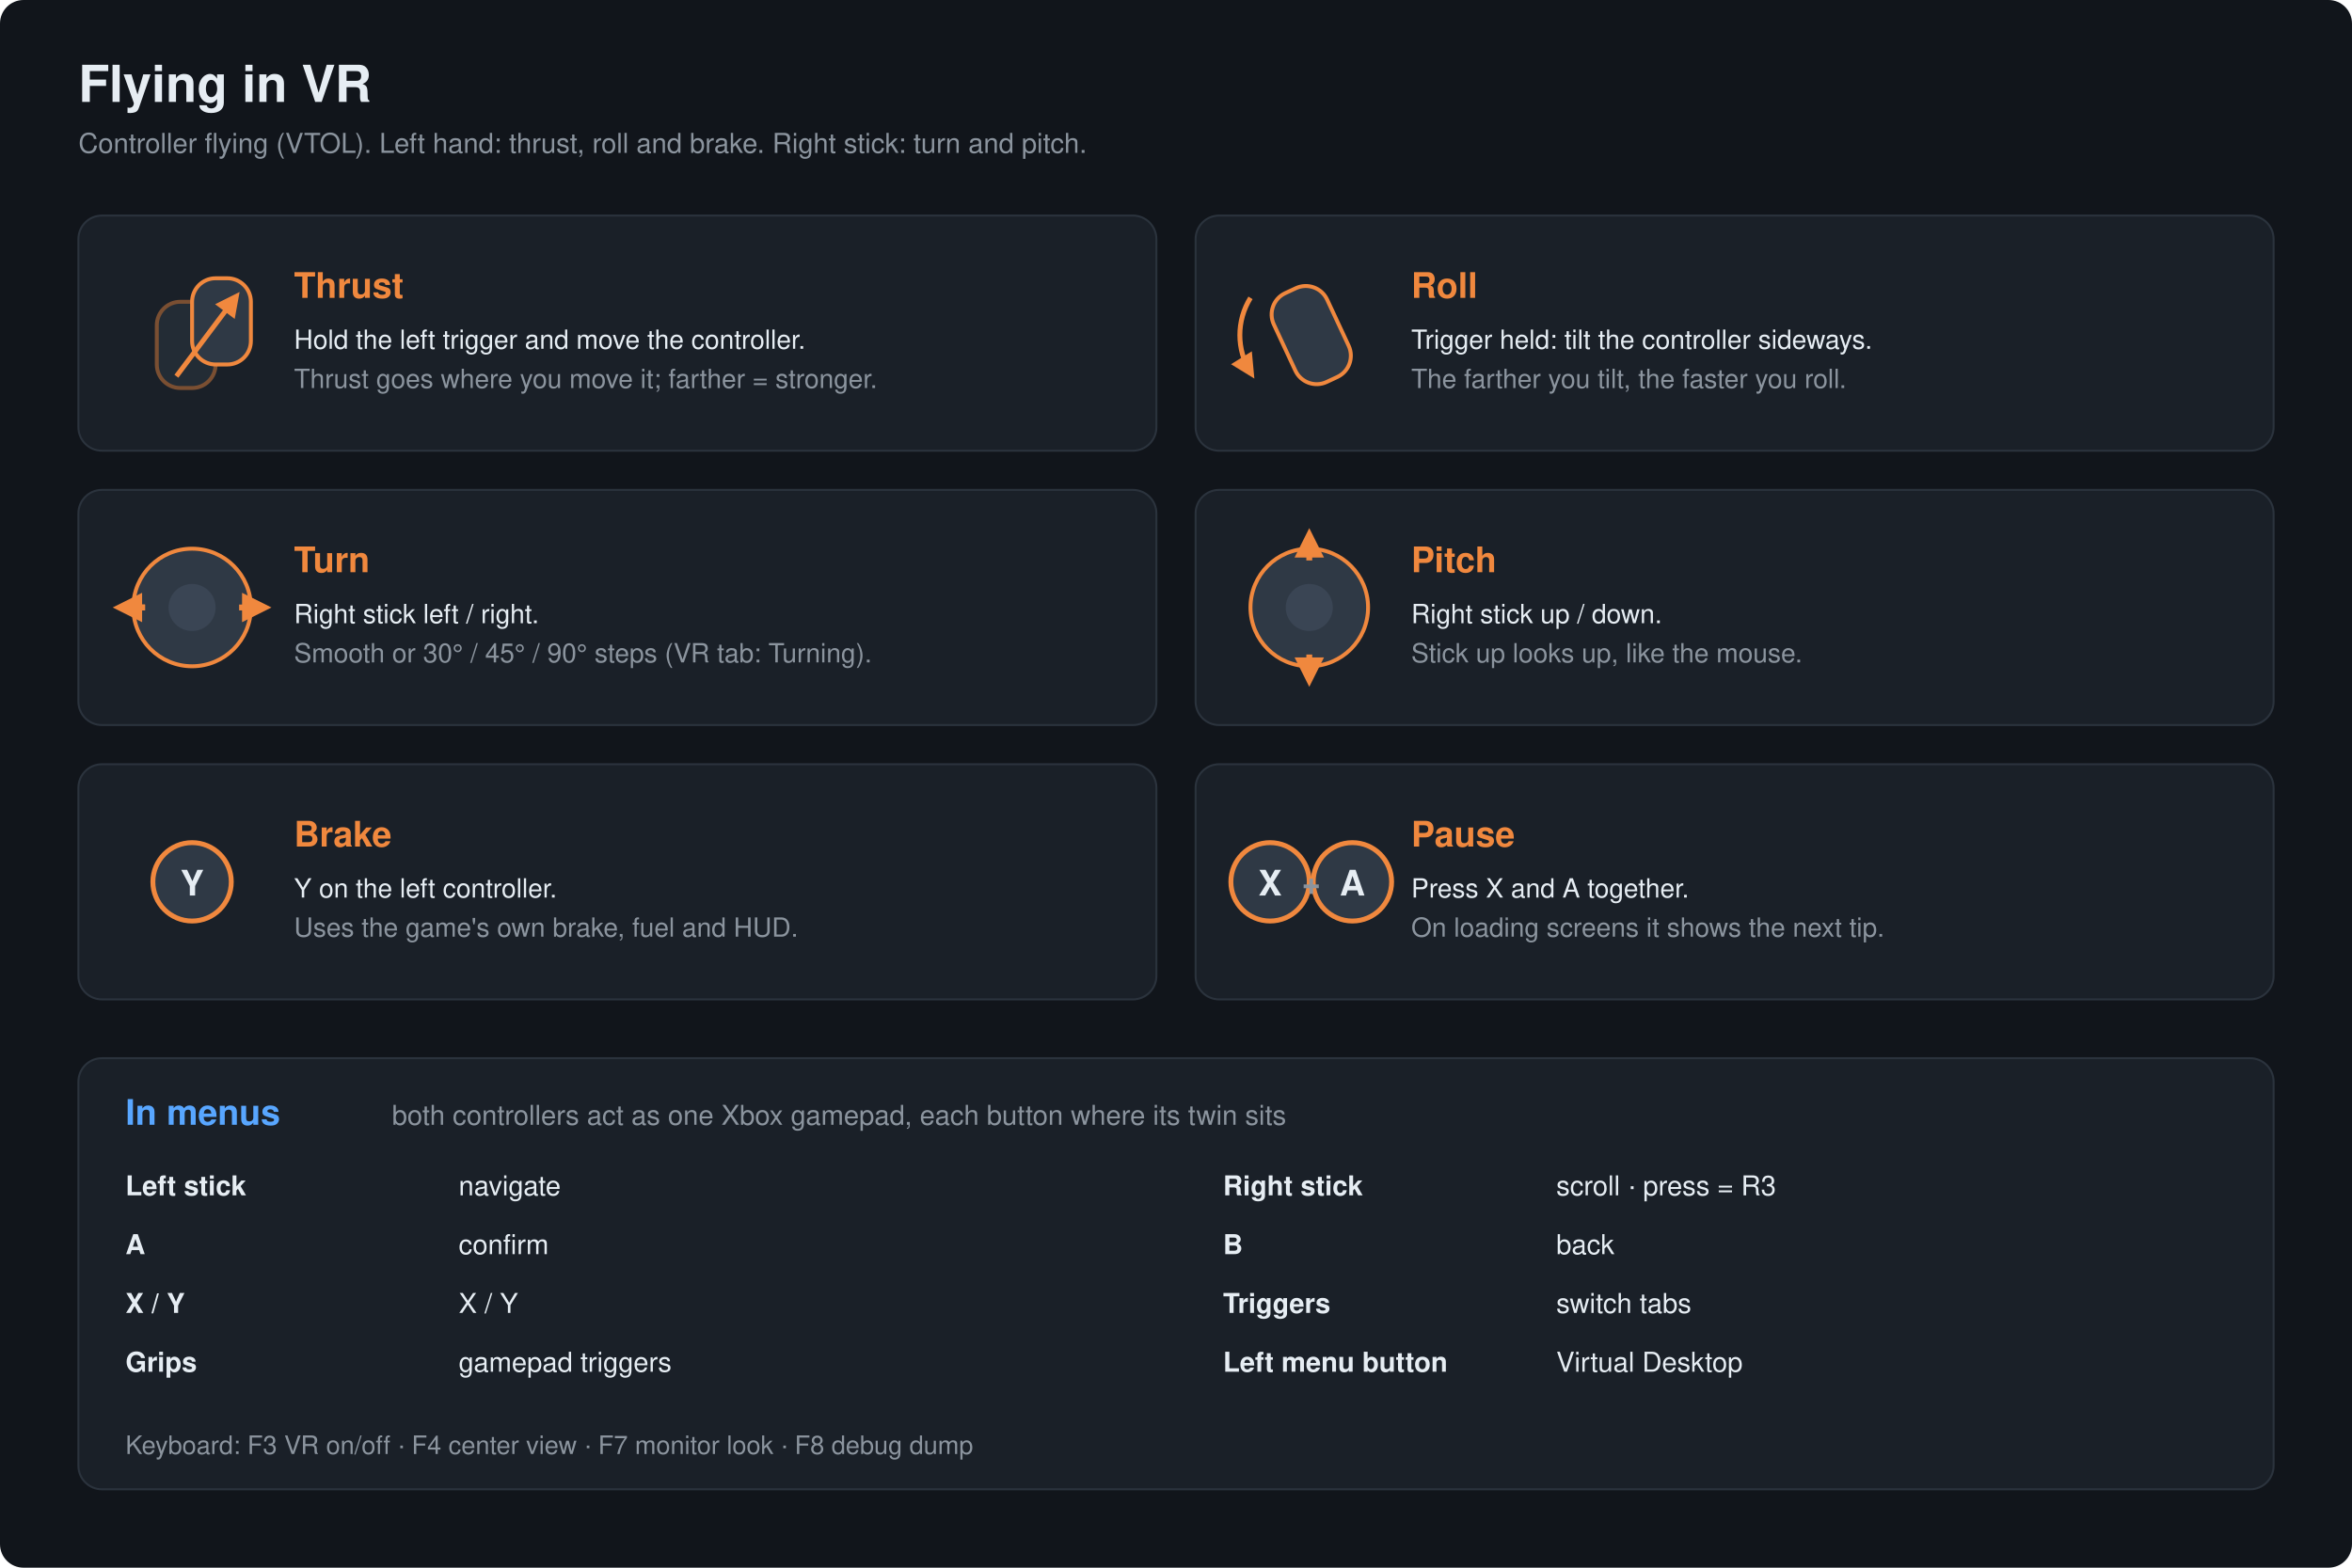
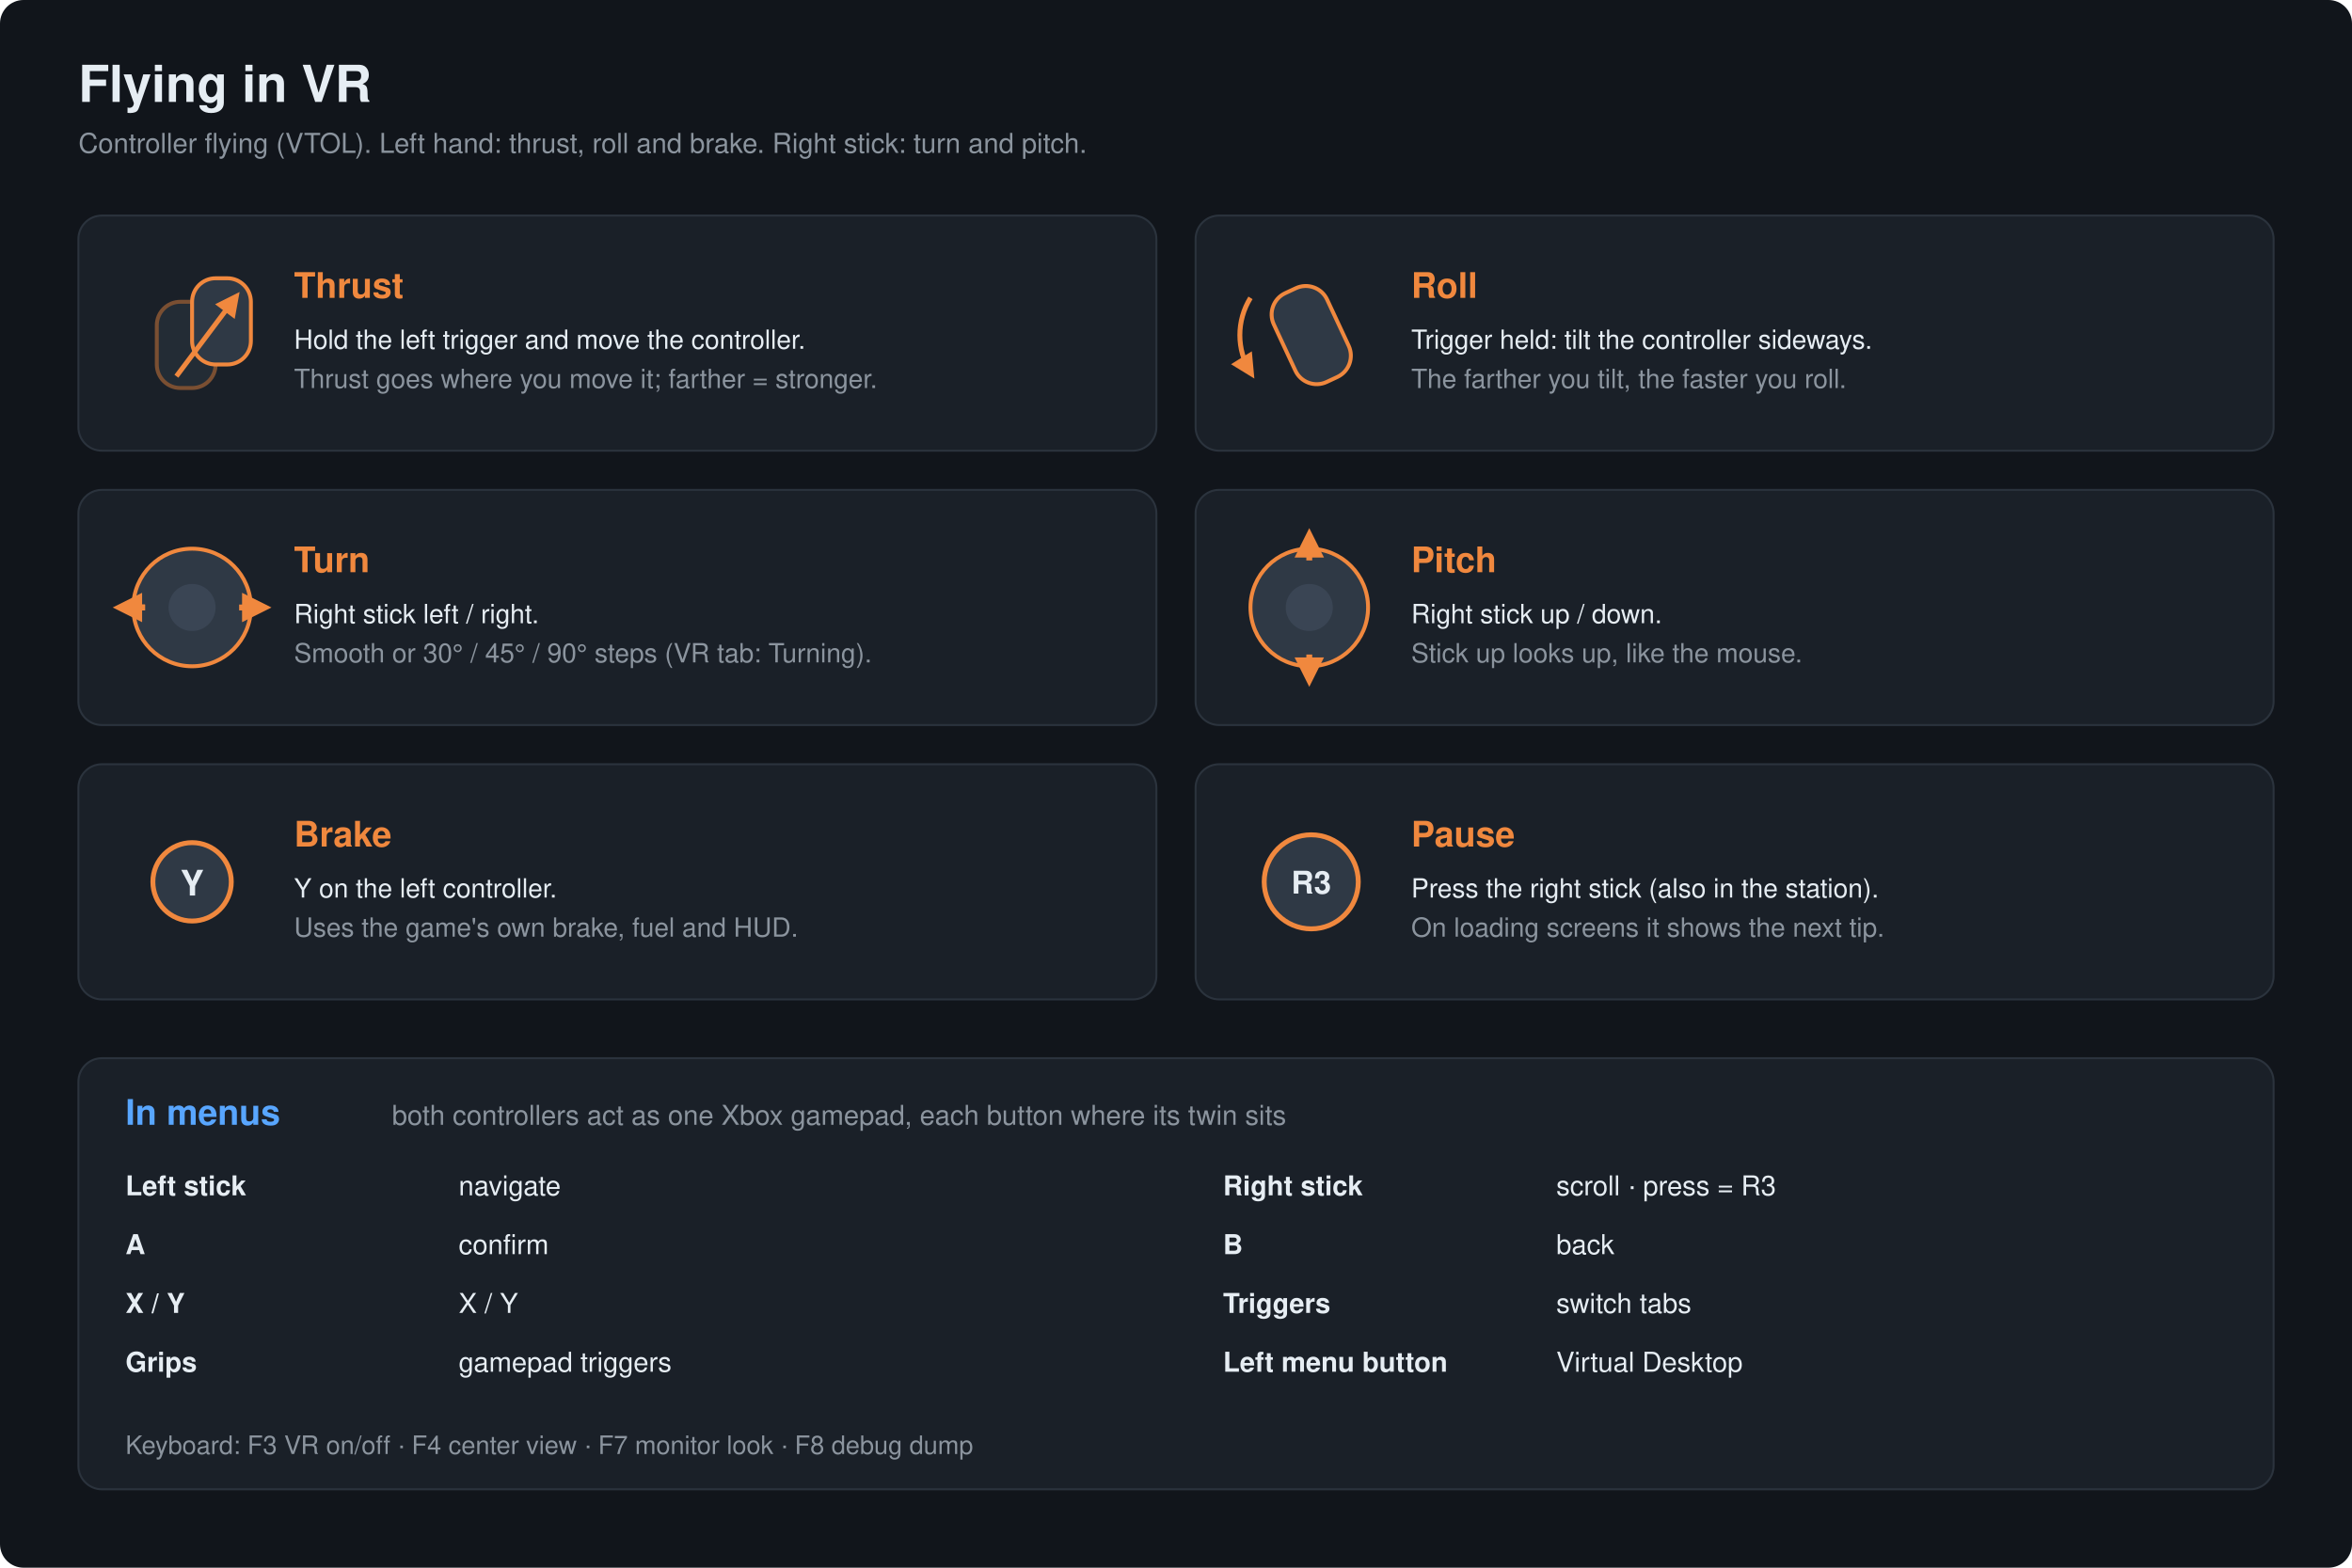
<svg xmlns="http://www.w3.org/2000/svg" width="1200" height="800" viewBox="0 0 1200 800" role="img" aria-label="ShipbreakerVR flying controls">
  <rect width="1200" height="800" rx="12" fill="#11151b" />
  <defs>
    <marker id="ah" viewBox="0 0 10 10" refX="7" refY="5" markerWidth="5" markerHeight="5" orient="auto-start-reverse">
      <path d="M0 0 L10 5 L0 10 z" fill="#f0883e" />
    </marker>
  </defs>
  <text x="40" y="52" font-size="26" fill="#e6edf3" font-weight="bold" text-anchor="start" font-family="Segoe UI, Helvetica, Arial, sans-serif">Flying in VR</text>
  <text x="40" y="78" font-size="14" fill="#8b949e" font-weight="normal" text-anchor="start" font-family="Segoe UI, Helvetica, Arial, sans-serif">Controller flying (VTOL). Left hand: thrust, roll and brake. Right stick: turn and pitch.</text>
  <rect x="40" y="110" width="550" height="120" rx="12" fill="#1a2028" stroke="#2b333d" />
  <g transform="translate(60,132)">
    <rect x="20" y="22" width="30" height="44" rx="12" fill="#2f3945" stroke="#f0883e" stroke-width="2" opacity=".45" />
    <rect x="38" y="10" width="30" height="44" rx="12" fill="#2f3945" stroke="#f0883e" stroke-width="2" />
    <path d="M30 60 L60 20" stroke="#f0883e" stroke-width="2.5" marker-end="url(#ah)" />
  </g>
  <text x="150" y="152" font-size="18" fill="#f0883e" font-weight="bold" text-anchor="start" font-family="Segoe UI, Helvetica, Arial, sans-serif">Thrust</text>
  <text x="150" y="178" font-size="13.5" fill="#e6edf3" font-weight="normal" text-anchor="start" font-family="Segoe UI, Helvetica, Arial, sans-serif">Hold the left trigger and move the controller.</text>
  <text x="150" y="198" font-size="13.5" fill="#8b949e" font-weight="normal" text-anchor="start" font-family="Segoe UI, Helvetica, Arial, sans-serif">Thrust goes where you move it; farther = stronger.</text>
  <rect x="610" y="110" width="550" height="120" rx="12" fill="#1a2028" stroke="#2b333d" />
  <g transform="translate(630,132)">
    <rect x="24" y="14" width="30" height="50" rx="12" fill="#2f3945" stroke="#f0883e" stroke-width="2" transform="rotate(-25 39 39)" />
    <path d="M8 20 A36 36 0 0 0 8 58" stroke="#f0883e" stroke-width="2.5" fill="none" marker-end="url(#ah)" />
  </g>
  <text x="720" y="152" font-size="18" fill="#f0883e" font-weight="bold" text-anchor="start" font-family="Segoe UI, Helvetica, Arial, sans-serif">Roll</text>
  <text x="720" y="178" font-size="13.5" fill="#e6edf3" font-weight="normal" text-anchor="start" font-family="Segoe UI, Helvetica, Arial, sans-serif">Trigger held: tilt the controller sideways.</text>
  <text x="720" y="198" font-size="13.5" fill="#8b949e" font-weight="normal" text-anchor="start" font-family="Segoe UI, Helvetica, Arial, sans-serif">The farther you tilt, the faster you roll.</text>
  <rect x="40" y="250" width="550" height="120" rx="12" fill="#1a2028" stroke="#2b333d" />
  <g transform="translate(60,272)">
    <circle cx="38" cy="38" r="30" fill="#2f3945" stroke="#f0883e" stroke-width="2" />
    <circle cx="38" cy="38" r="12" fill="#3a4554" />
    <path d="M14 38 H2 M62 38 H74" stroke="#f0883e" stroke-width="3" marker-end="url(#ah)" />
    <path d="M14 38 L2 38" stroke="#f0883e" stroke-width="3" marker-end="url(#ah)" />
  </g>
  <text x="150" y="292" font-size="18" fill="#f0883e" font-weight="bold" text-anchor="start" font-family="Segoe UI, Helvetica, Arial, sans-serif">Turn</text>
  <text x="150" y="318" font-size="13.5" fill="#e6edf3" font-weight="normal" text-anchor="start" font-family="Segoe UI, Helvetica, Arial, sans-serif">Right stick left / right.</text>
  <text x="150" y="338" font-size="13.5" fill="#8b949e" font-weight="normal" text-anchor="start" font-family="Segoe UI, Helvetica, Arial, sans-serif">Smooth or 30° / 45° / 90° steps (VR tab: Turning).</text>
  <rect x="610" y="250" width="550" height="120" rx="12" fill="#1a2028" stroke="#2b333d" />
  <g transform="translate(630,272)">
    <circle cx="38" cy="38" r="30" fill="#2f3945" stroke="#f0883e" stroke-width="2" />
    <circle cx="38" cy="38" r="12" fill="#3a4554" />
    <path d="M38 14 V2" stroke="#f0883e" stroke-width="3" marker-end="url(#ah)" />
    <path d="M38 62 V74" stroke="#f0883e" stroke-width="3" marker-end="url(#ah)" />
  </g>
  <text x="720" y="292" font-size="18" fill="#f0883e" font-weight="bold" text-anchor="start" font-family="Segoe UI, Helvetica, Arial, sans-serif">Pitch</text>
  <text x="720" y="318" font-size="13.5" fill="#e6edf3" font-weight="normal" text-anchor="start" font-family="Segoe UI, Helvetica, Arial, sans-serif">Right stick up / down.</text>
  <text x="720" y="338" font-size="13.5" fill="#8b949e" font-weight="normal" text-anchor="start" font-family="Segoe UI, Helvetica, Arial, sans-serif">Stick up looks up, like the mouse.</text>
  <rect x="40" y="390" width="550" height="120" rx="12" fill="#1a2028" stroke="#2b333d" />
  <g transform="translate(60,412)">
    <circle cx="38" cy="38" r="20" fill="#2f3945" stroke="#f0883e" stroke-width="2.5" />
    <text x="38" y="45" font-size="18" fill="#e6edf3" font-weight="bold" text-anchor="middle" font-family="Segoe UI, Helvetica, Arial, sans-serif">Y</text>
  </g>
  <text x="150" y="432" font-size="18" fill="#f0883e" font-weight="bold" text-anchor="start" font-family="Segoe UI, Helvetica, Arial, sans-serif">Brake</text>
  <text x="150" y="458" font-size="13.5" fill="#e6edf3" font-weight="normal" text-anchor="start" font-family="Segoe UI, Helvetica, Arial, sans-serif">Y on the left controller.</text>
  <text x="150" y="478" font-size="13.5" fill="#8b949e" font-weight="normal" text-anchor="start" font-family="Segoe UI, Helvetica, Arial, sans-serif">Uses the game's own brake, fuel and HUD.</text>
  <rect x="610" y="390" width="550" height="120" rx="12" fill="#1a2028" stroke="#2b333d" />
  <g transform="translate(630,412)">
-     <circle cx="18" cy="38" r="20" fill="#2f3945" stroke="#f0883e" stroke-width="2.5" />
-     <text x="18" y="45" font-size="18" fill="#e6edf3" font-weight="bold" text-anchor="middle" font-family="Segoe UI, Helvetica, Arial, sans-serif">X</text>
-     <circle cx="60" cy="38" r="20" fill="#2f3945" stroke="#f0883e" stroke-width="2.5" />
-     <text x="60" y="45" font-size="18" fill="#e6edf3" font-weight="bold" text-anchor="middle" font-family="Segoe UI, Helvetica, Arial, sans-serif">A</text>
-     <text x="39" y="44" font-size="16" fill="#8b949e" font-weight="bold" text-anchor="middle" font-family="Segoe UI, Helvetica, Arial, sans-serif">+</text>
+     <circle cx="39" cy="38" r="24" fill="#2f3945" stroke="#f0883e" stroke-width="2.5" />
+     <text x="39" y="44" font-size="16" fill="#e6edf3" font-weight="bold" text-anchor="middle" font-family="Segoe UI, Helvetica, Arial, sans-serif">R3</text>
  </g>
  <text x="720" y="432" font-size="18" fill="#f0883e" font-weight="bold" text-anchor="start" font-family="Segoe UI, Helvetica, Arial, sans-serif">Pause</text>
-   <text x="720" y="458" font-size="13.5" fill="#e6edf3" font-weight="normal" text-anchor="start" font-family="Segoe UI, Helvetica, Arial, sans-serif">Press X and A together.</text>
+   <text x="720" y="458" font-size="13.5" fill="#e6edf3" font-weight="normal" text-anchor="start" font-family="Segoe UI, Helvetica, Arial, sans-serif">Press the right stick (also in the station).</text>
  <text x="720" y="478" font-size="13.5" fill="#8b949e" font-weight="normal" text-anchor="start" font-family="Segoe UI, Helvetica, Arial, sans-serif">On loading screens it shows the next tip.</text>
  <rect x="40" y="540" width="1120" height="220" rx="12" fill="#1a2028" stroke="#2b333d" />
  <text x="64" y="574" font-size="18" fill="#58a6ff" font-weight="bold" text-anchor="start" font-family="Segoe UI, Helvetica, Arial, sans-serif">In menus</text>
  <text x="200" y="574" font-size="14" fill="#8b949e" font-weight="normal" text-anchor="start" font-family="Segoe UI, Helvetica, Arial, sans-serif">both controllers act as one Xbox gamepad, each button where its twin sits</text>
  <text x="64" y="610" font-size="14" fill="#e6edf3" font-weight="bold" text-anchor="start" font-family="Segoe UI, Helvetica, Arial, sans-serif">Left stick</text>
  <text x="234" y="610" font-size="14" fill="#e6edf3" font-weight="normal" text-anchor="start" font-family="Segoe UI, Helvetica, Arial, sans-serif">navigate</text>
  <text x="624" y="610" font-size="14" fill="#e6edf3" font-weight="bold" text-anchor="start" font-family="Segoe UI, Helvetica, Arial, sans-serif">Right stick</text>
  <text x="794" y="610" font-size="14" fill="#e6edf3" font-weight="normal" text-anchor="start" font-family="Segoe UI, Helvetica, Arial, sans-serif">scroll · press = R3</text>
  <text x="64" y="640" font-size="14" fill="#e6edf3" font-weight="bold" text-anchor="start" font-family="Segoe UI, Helvetica, Arial, sans-serif">A</text>
  <text x="234" y="640" font-size="14" fill="#e6edf3" font-weight="normal" text-anchor="start" font-family="Segoe UI, Helvetica, Arial, sans-serif">confirm</text>
  <text x="624" y="640" font-size="14" fill="#e6edf3" font-weight="bold" text-anchor="start" font-family="Segoe UI, Helvetica, Arial, sans-serif">B</text>
  <text x="794" y="640" font-size="14" fill="#e6edf3" font-weight="normal" text-anchor="start" font-family="Segoe UI, Helvetica, Arial, sans-serif">back</text>
  <text x="64" y="670" font-size="14" fill="#e6edf3" font-weight="bold" text-anchor="start" font-family="Segoe UI, Helvetica, Arial, sans-serif">X / Y</text>
  <text x="234" y="670" font-size="14" fill="#e6edf3" font-weight="normal" text-anchor="start" font-family="Segoe UI, Helvetica, Arial, sans-serif">X / Y</text>
  <text x="624" y="670" font-size="14" fill="#e6edf3" font-weight="bold" text-anchor="start" font-family="Segoe UI, Helvetica, Arial, sans-serif">Triggers</text>
  <text x="794" y="670" font-size="14" fill="#e6edf3" font-weight="normal" text-anchor="start" font-family="Segoe UI, Helvetica, Arial, sans-serif">switch tabs</text>
  <text x="64" y="700" font-size="14" fill="#e6edf3" font-weight="bold" text-anchor="start" font-family="Segoe UI, Helvetica, Arial, sans-serif">Grips</text>
  <text x="234" y="700" font-size="14" fill="#e6edf3" font-weight="normal" text-anchor="start" font-family="Segoe UI, Helvetica, Arial, sans-serif">gamepad triggers</text>
  <text x="624" y="700" font-size="14" fill="#e6edf3" font-weight="bold" text-anchor="start" font-family="Segoe UI, Helvetica, Arial, sans-serif">Left menu button</text>
  <text x="794" y="700" font-size="14" fill="#e6edf3" font-weight="normal" text-anchor="start" font-family="Segoe UI, Helvetica, Arial, sans-serif">Virtual Desktop</text>
  <text x="64" y="742" font-size="13" fill="#8b949e" font-weight="normal" text-anchor="start" font-family="Segoe UI, Helvetica, Arial, sans-serif">Keyboard:  F3 VR on/off  ·  F4 center view  ·  F7 monitor look  ·  F8 debug dump</text>
</svg>
